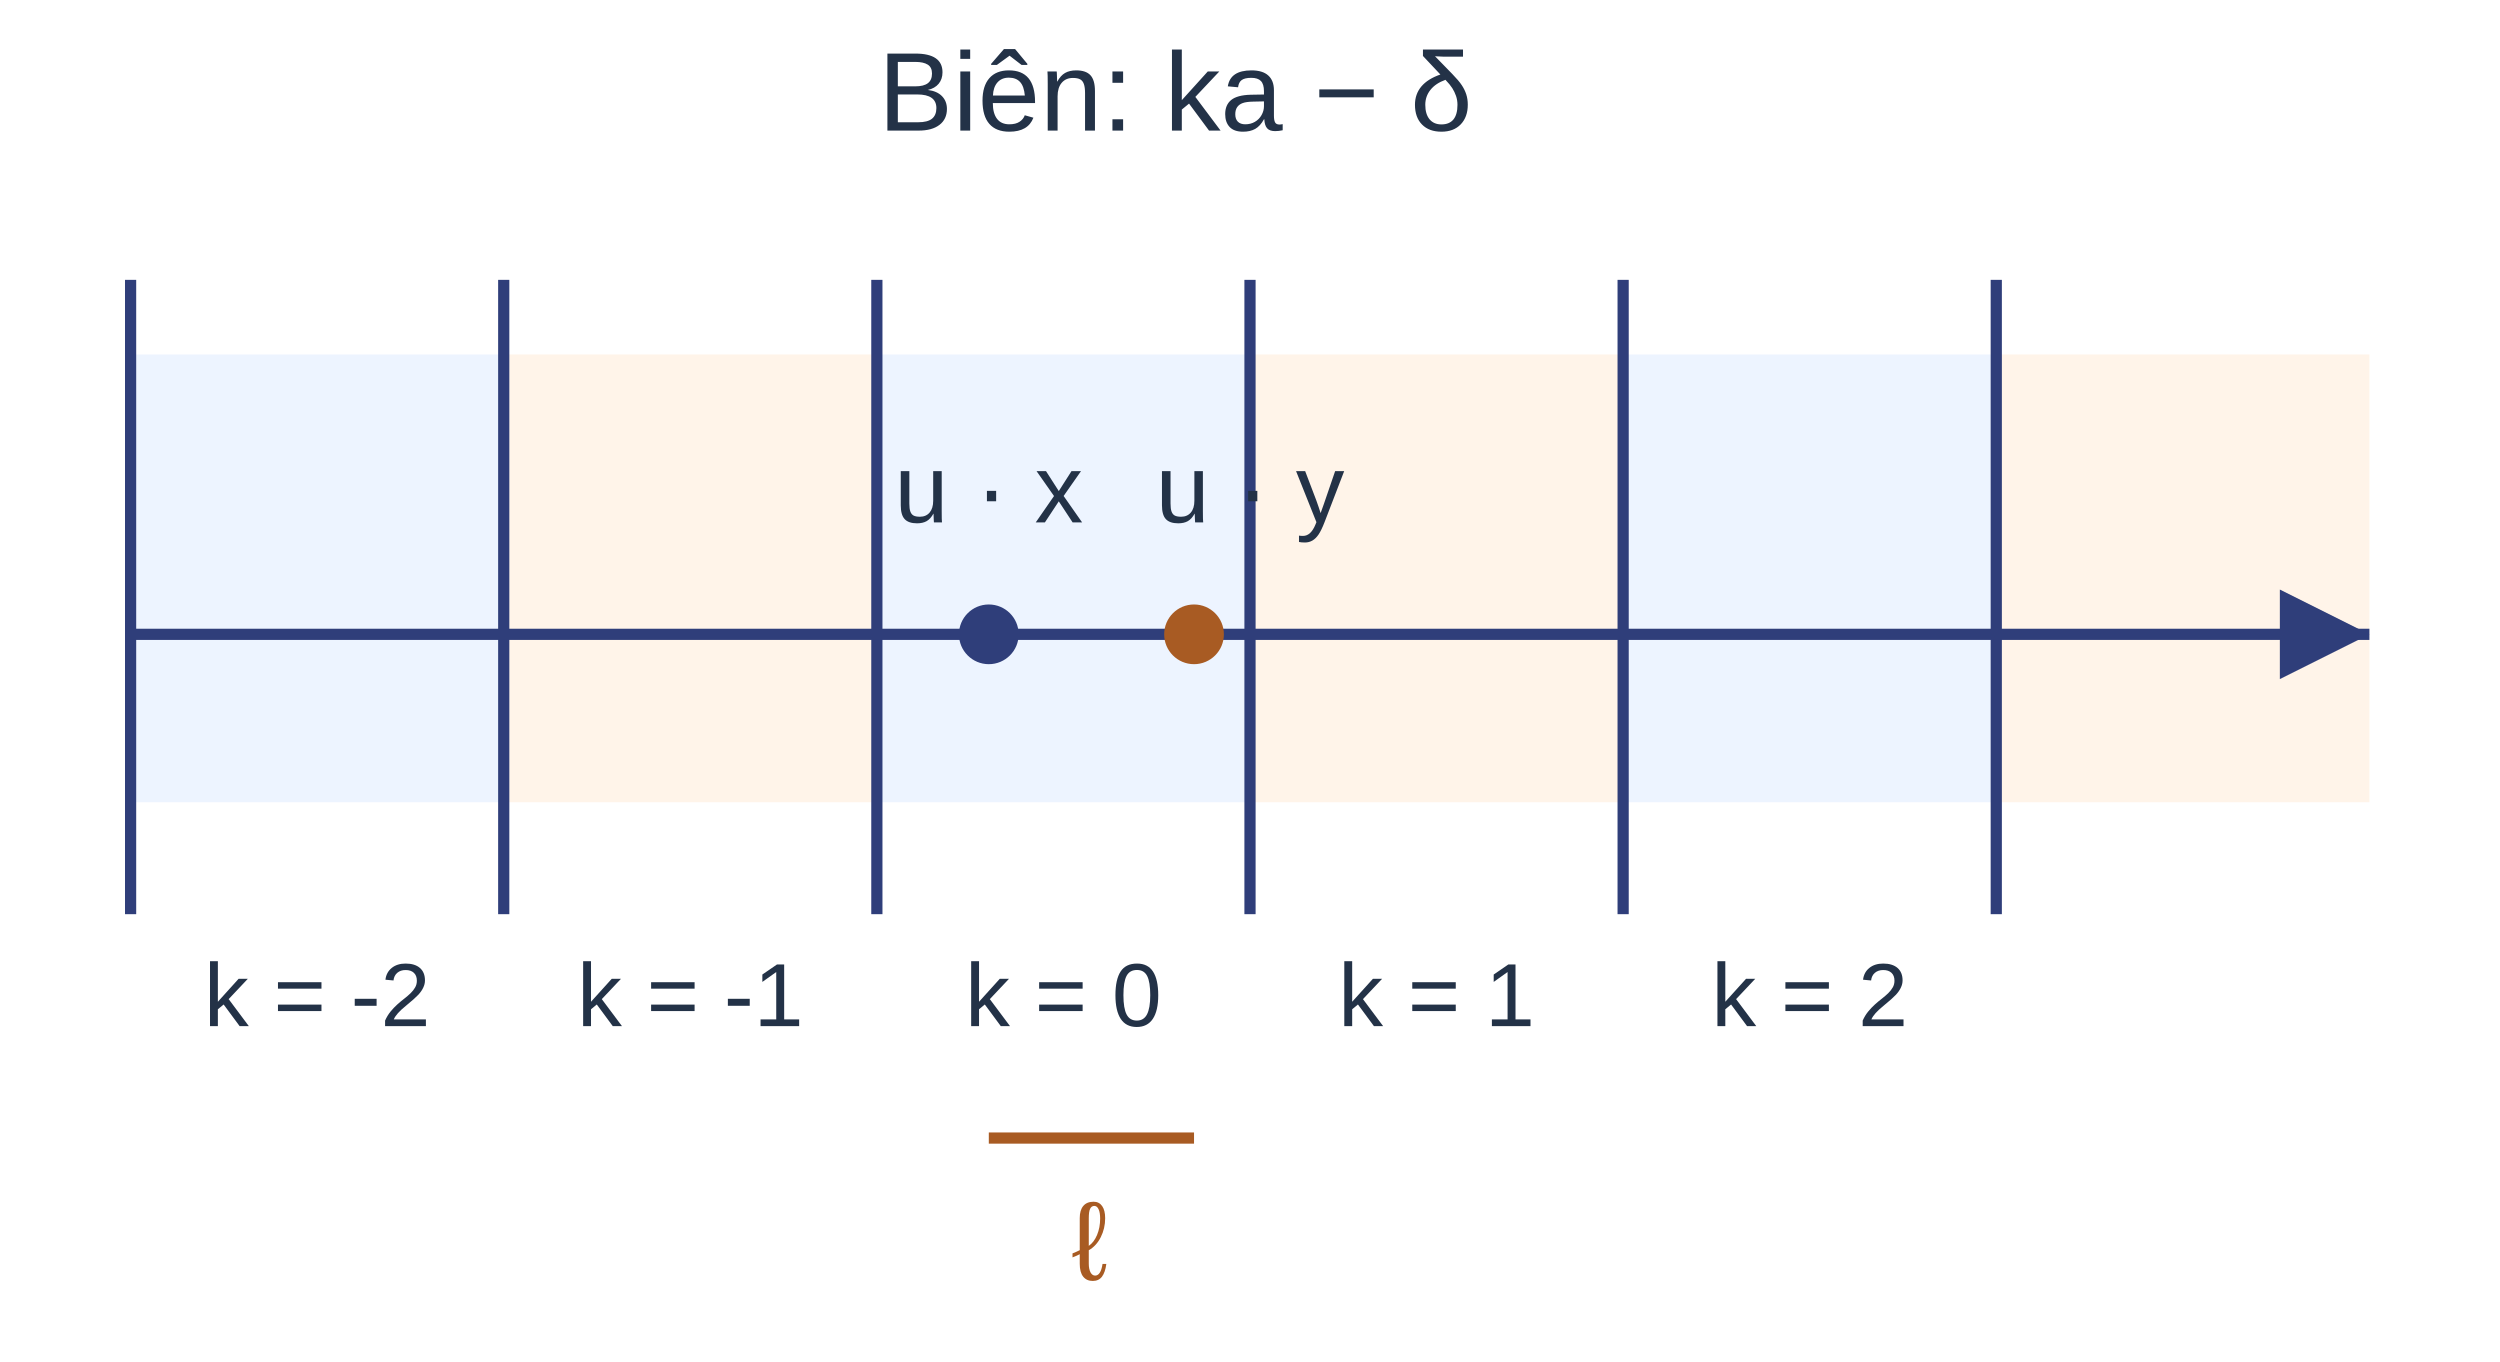
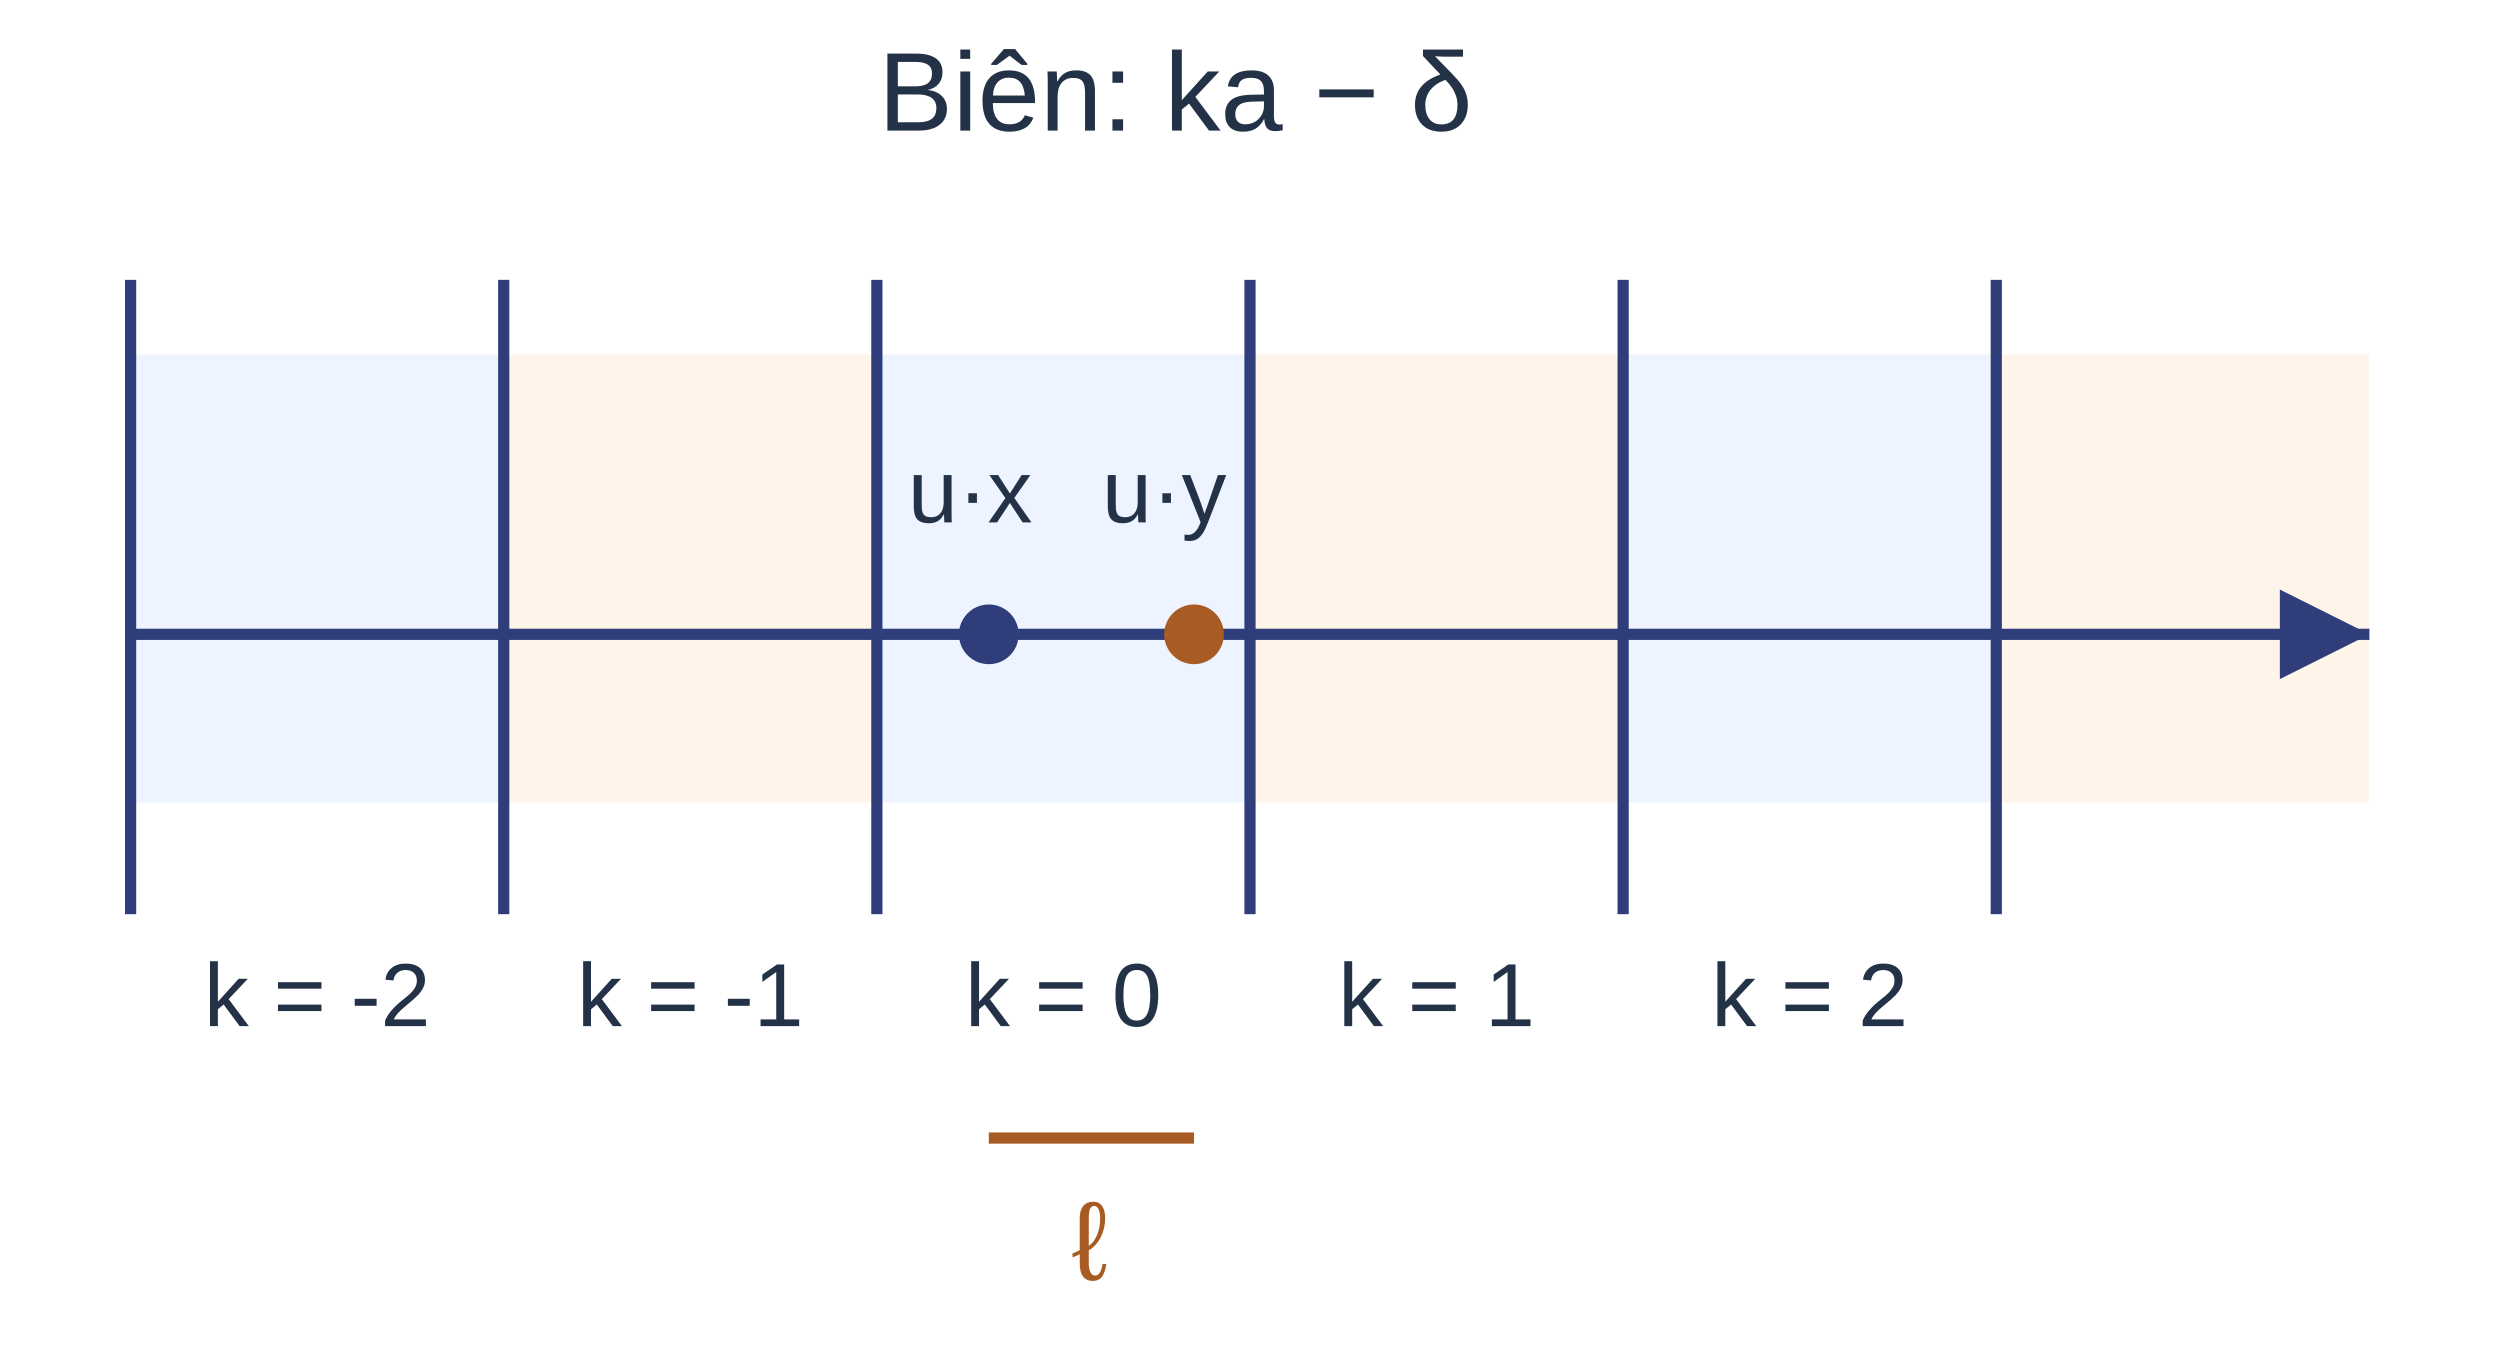
<svg xmlns="http://www.w3.org/2000/svg" viewBox="0 0 670 365" role="img" aria-labelledby="title desc">
  <defs>
    <marker id="arrow" markerWidth="9" markerHeight="9" refX="8" refY="4" orient="auto">
      <path d="M0,0 L8,4 L0,8 Z" fill="#2f3e7a" />
    </marker>
  </defs>
  <g font-family="Arial, sans-serif">
    <rect x="35" y="95" width="100" height="120" fill="#edf4ff" />
    <line x1="35" y1="75" x2="35" y2="245" stroke="#2f3e7a" stroke-width="3" />
    <text x="85" y="275" font-size="24" fill="#233247" text-anchor="middle">k = -2</text>
    <rect x="135" y="95" width="100" height="120" fill="#fff4e9" />
    <line x1="135" y1="75" x2="135" y2="245" stroke="#2f3e7a" stroke-width="3" />
    <text x="185" y="275" font-size="24" fill="#233247" text-anchor="middle">k = -1</text>
    <rect x="235" y="95" width="100" height="120" fill="#edf4ff" />
    <line x1="235" y1="75" x2="235" y2="245" stroke="#2f3e7a" stroke-width="3" />
    <text x="285" y="275" font-size="24" fill="#233247" text-anchor="middle">k = 0</text>
    <rect x="335" y="95" width="100" height="120" fill="#fff4e9" />
    <line x1="335" y1="75" x2="335" y2="245" stroke="#2f3e7a" stroke-width="3" />
    <text x="385" y="275" font-size="24" fill="#233247" text-anchor="middle">k = 1</text>
    <rect x="435" y="95" width="100" height="120" fill="#edf4ff" />
    <line x1="435" y1="75" x2="435" y2="245" stroke="#2f3e7a" stroke-width="3" />
    <text x="485" y="275" font-size="24" fill="#233247" text-anchor="middle">k = 2</text>
    <rect x="535" y="95" width="100" height="120" fill="#fff4e9" />
    <line x1="535" y1="75" x2="535" y2="245" stroke="#2f3e7a" stroke-width="3" />
    <line x1="35" y1="170" x2="635" y2="170" stroke="#2f3e7a" stroke-width="3" marker-end="url(#arrow)" />
    <text x="315" y="35" font-size="30" fill="#233247" text-anchor="middle">Biên: ka − δ</text>
    <circle cx="265" cy="170" r="8" fill="#2f3e7a" />
    <circle cx="320" cy="170" r="8" fill="#a85b23" />
-     <text x="265" y="140" font-size="26" fill="#233247" text-anchor="middle">u · x</text>
-     <text x="335" y="140" font-size="26" fill="#233247" text-anchor="middle">u · y</text>
+     <text x="260" y="140" font-size="24" fill="#233247" text-anchor="middle">u·x</text>
+     <text x="312" y="140" font-size="24" fill="#233247" text-anchor="middle">u·y</text>
    <line x1="265" y1="305" x2="320" y2="305" stroke="#a85b23" stroke-width="3" />
    <text x="292" y="343" font-size="30" fill="#a85b23" text-anchor="middle">ℓ</text>
  </g>
</svg>
